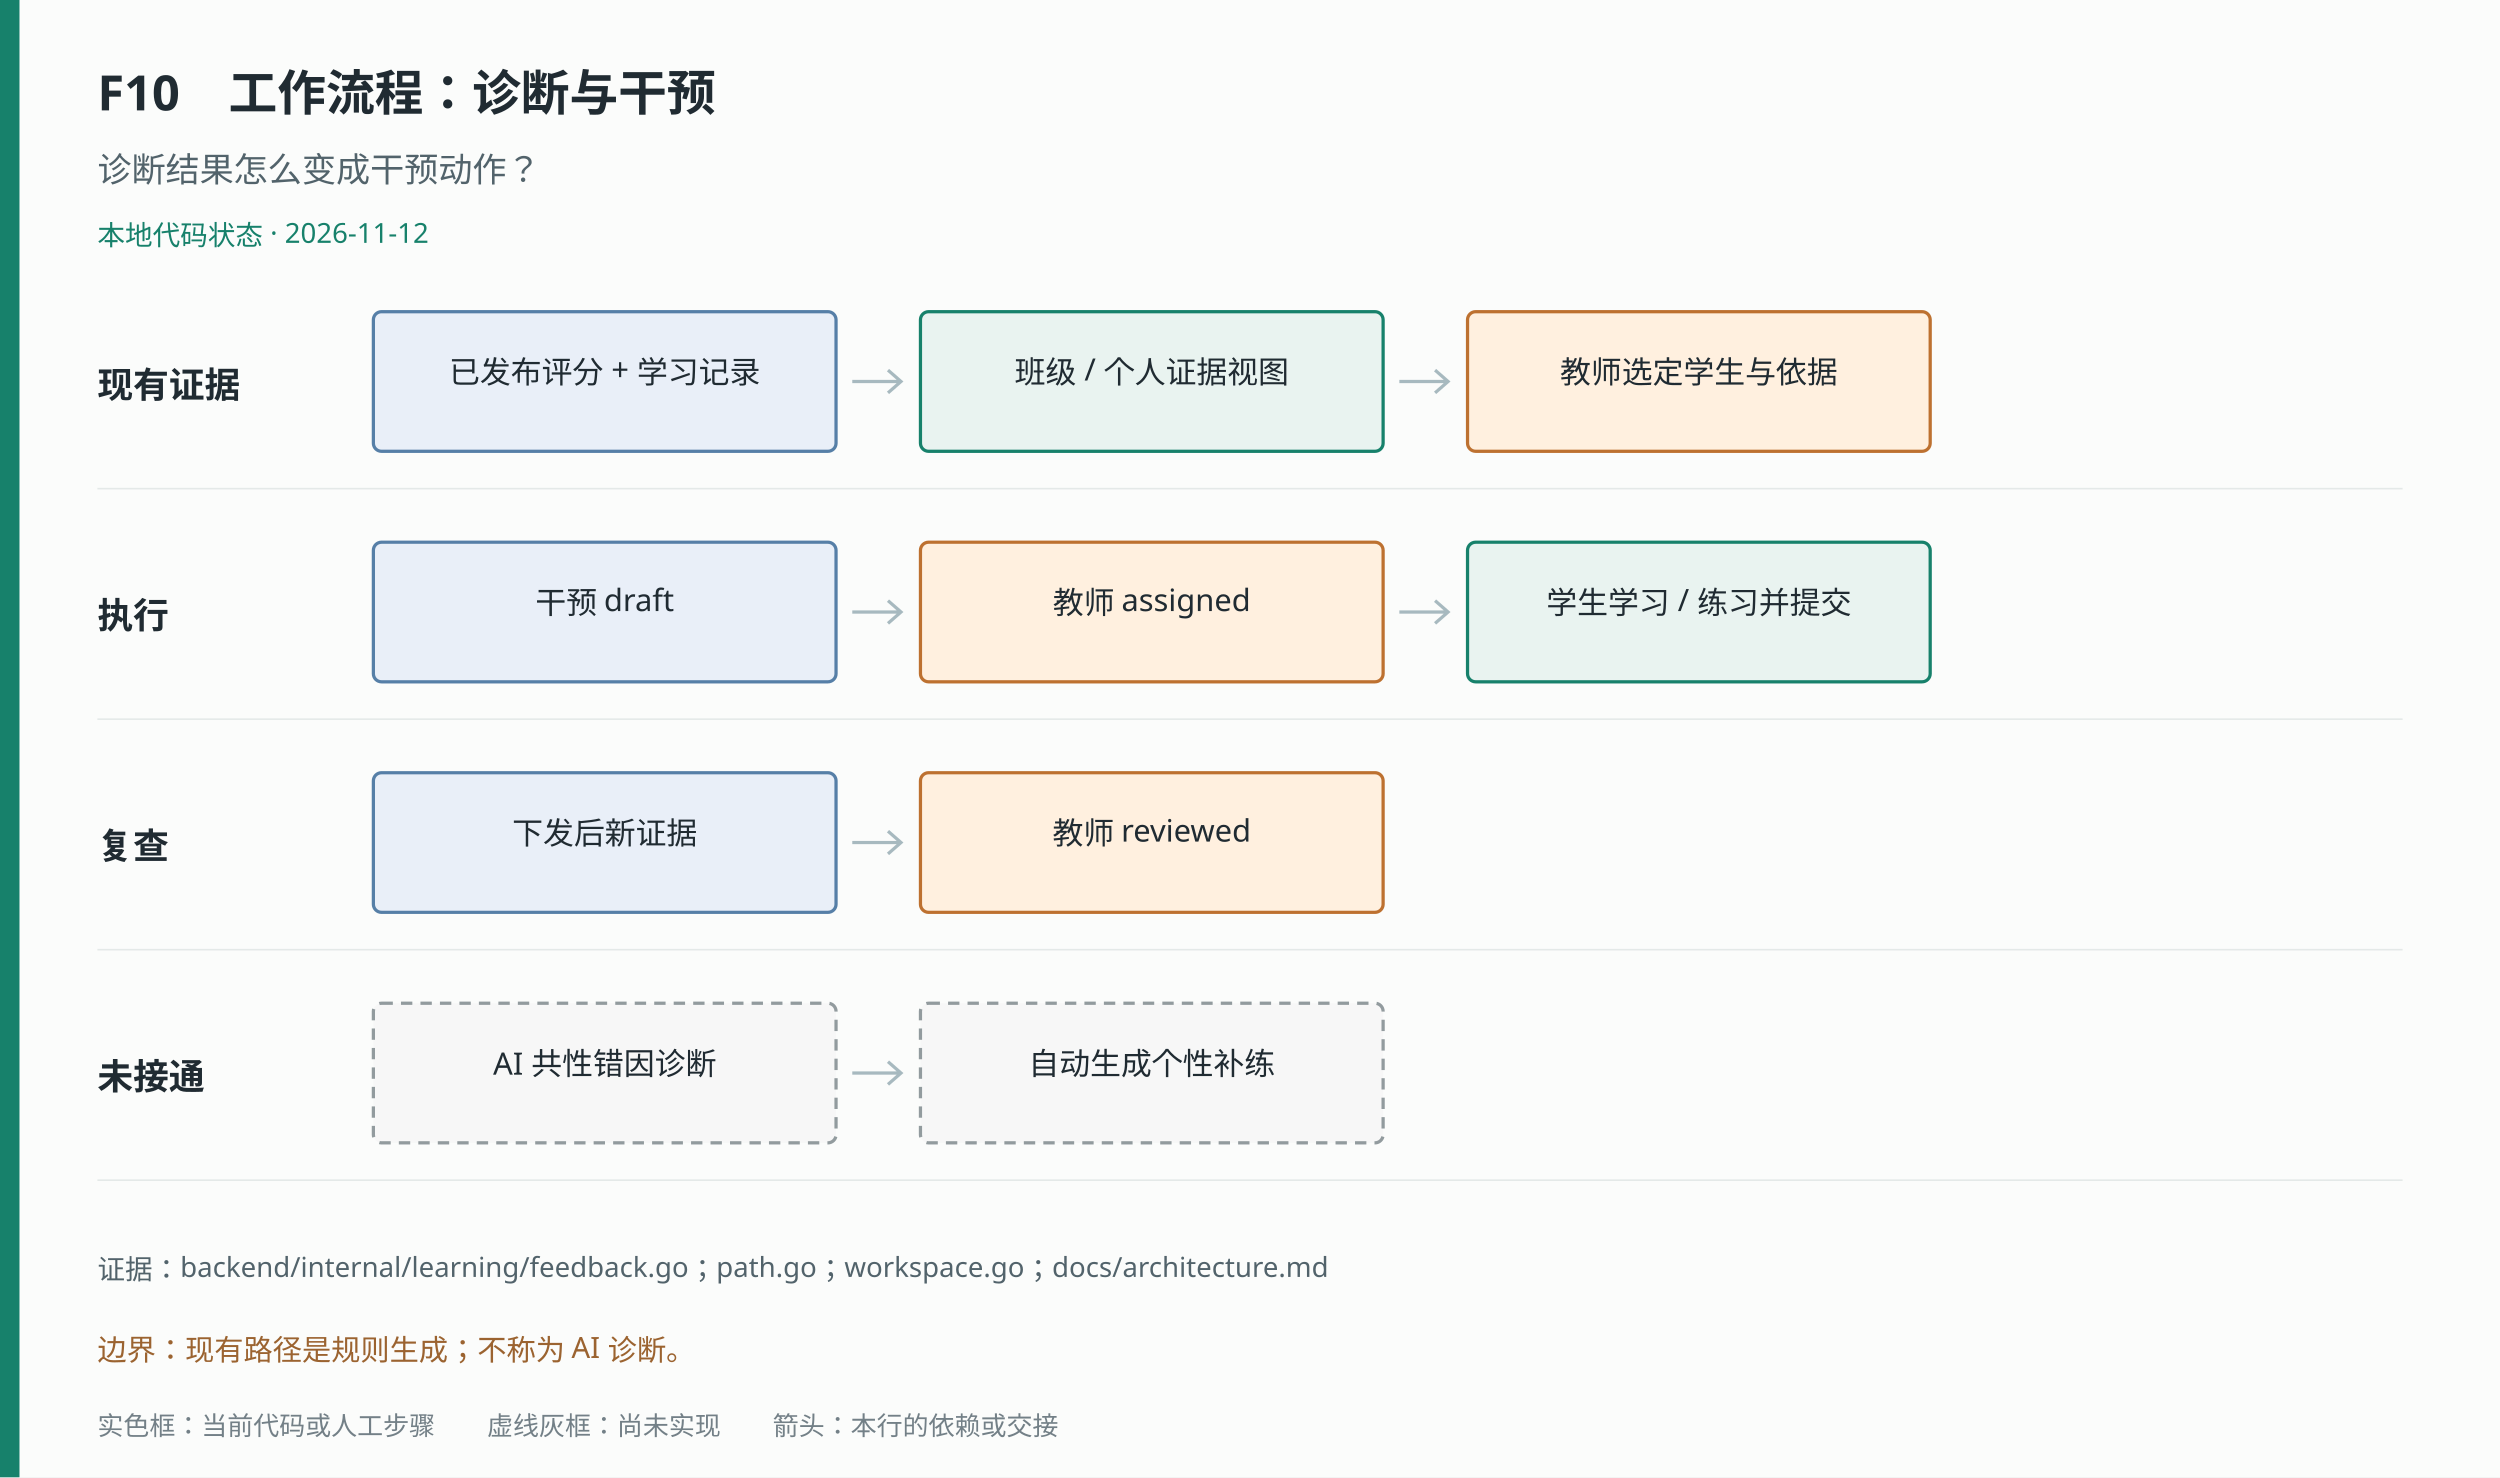
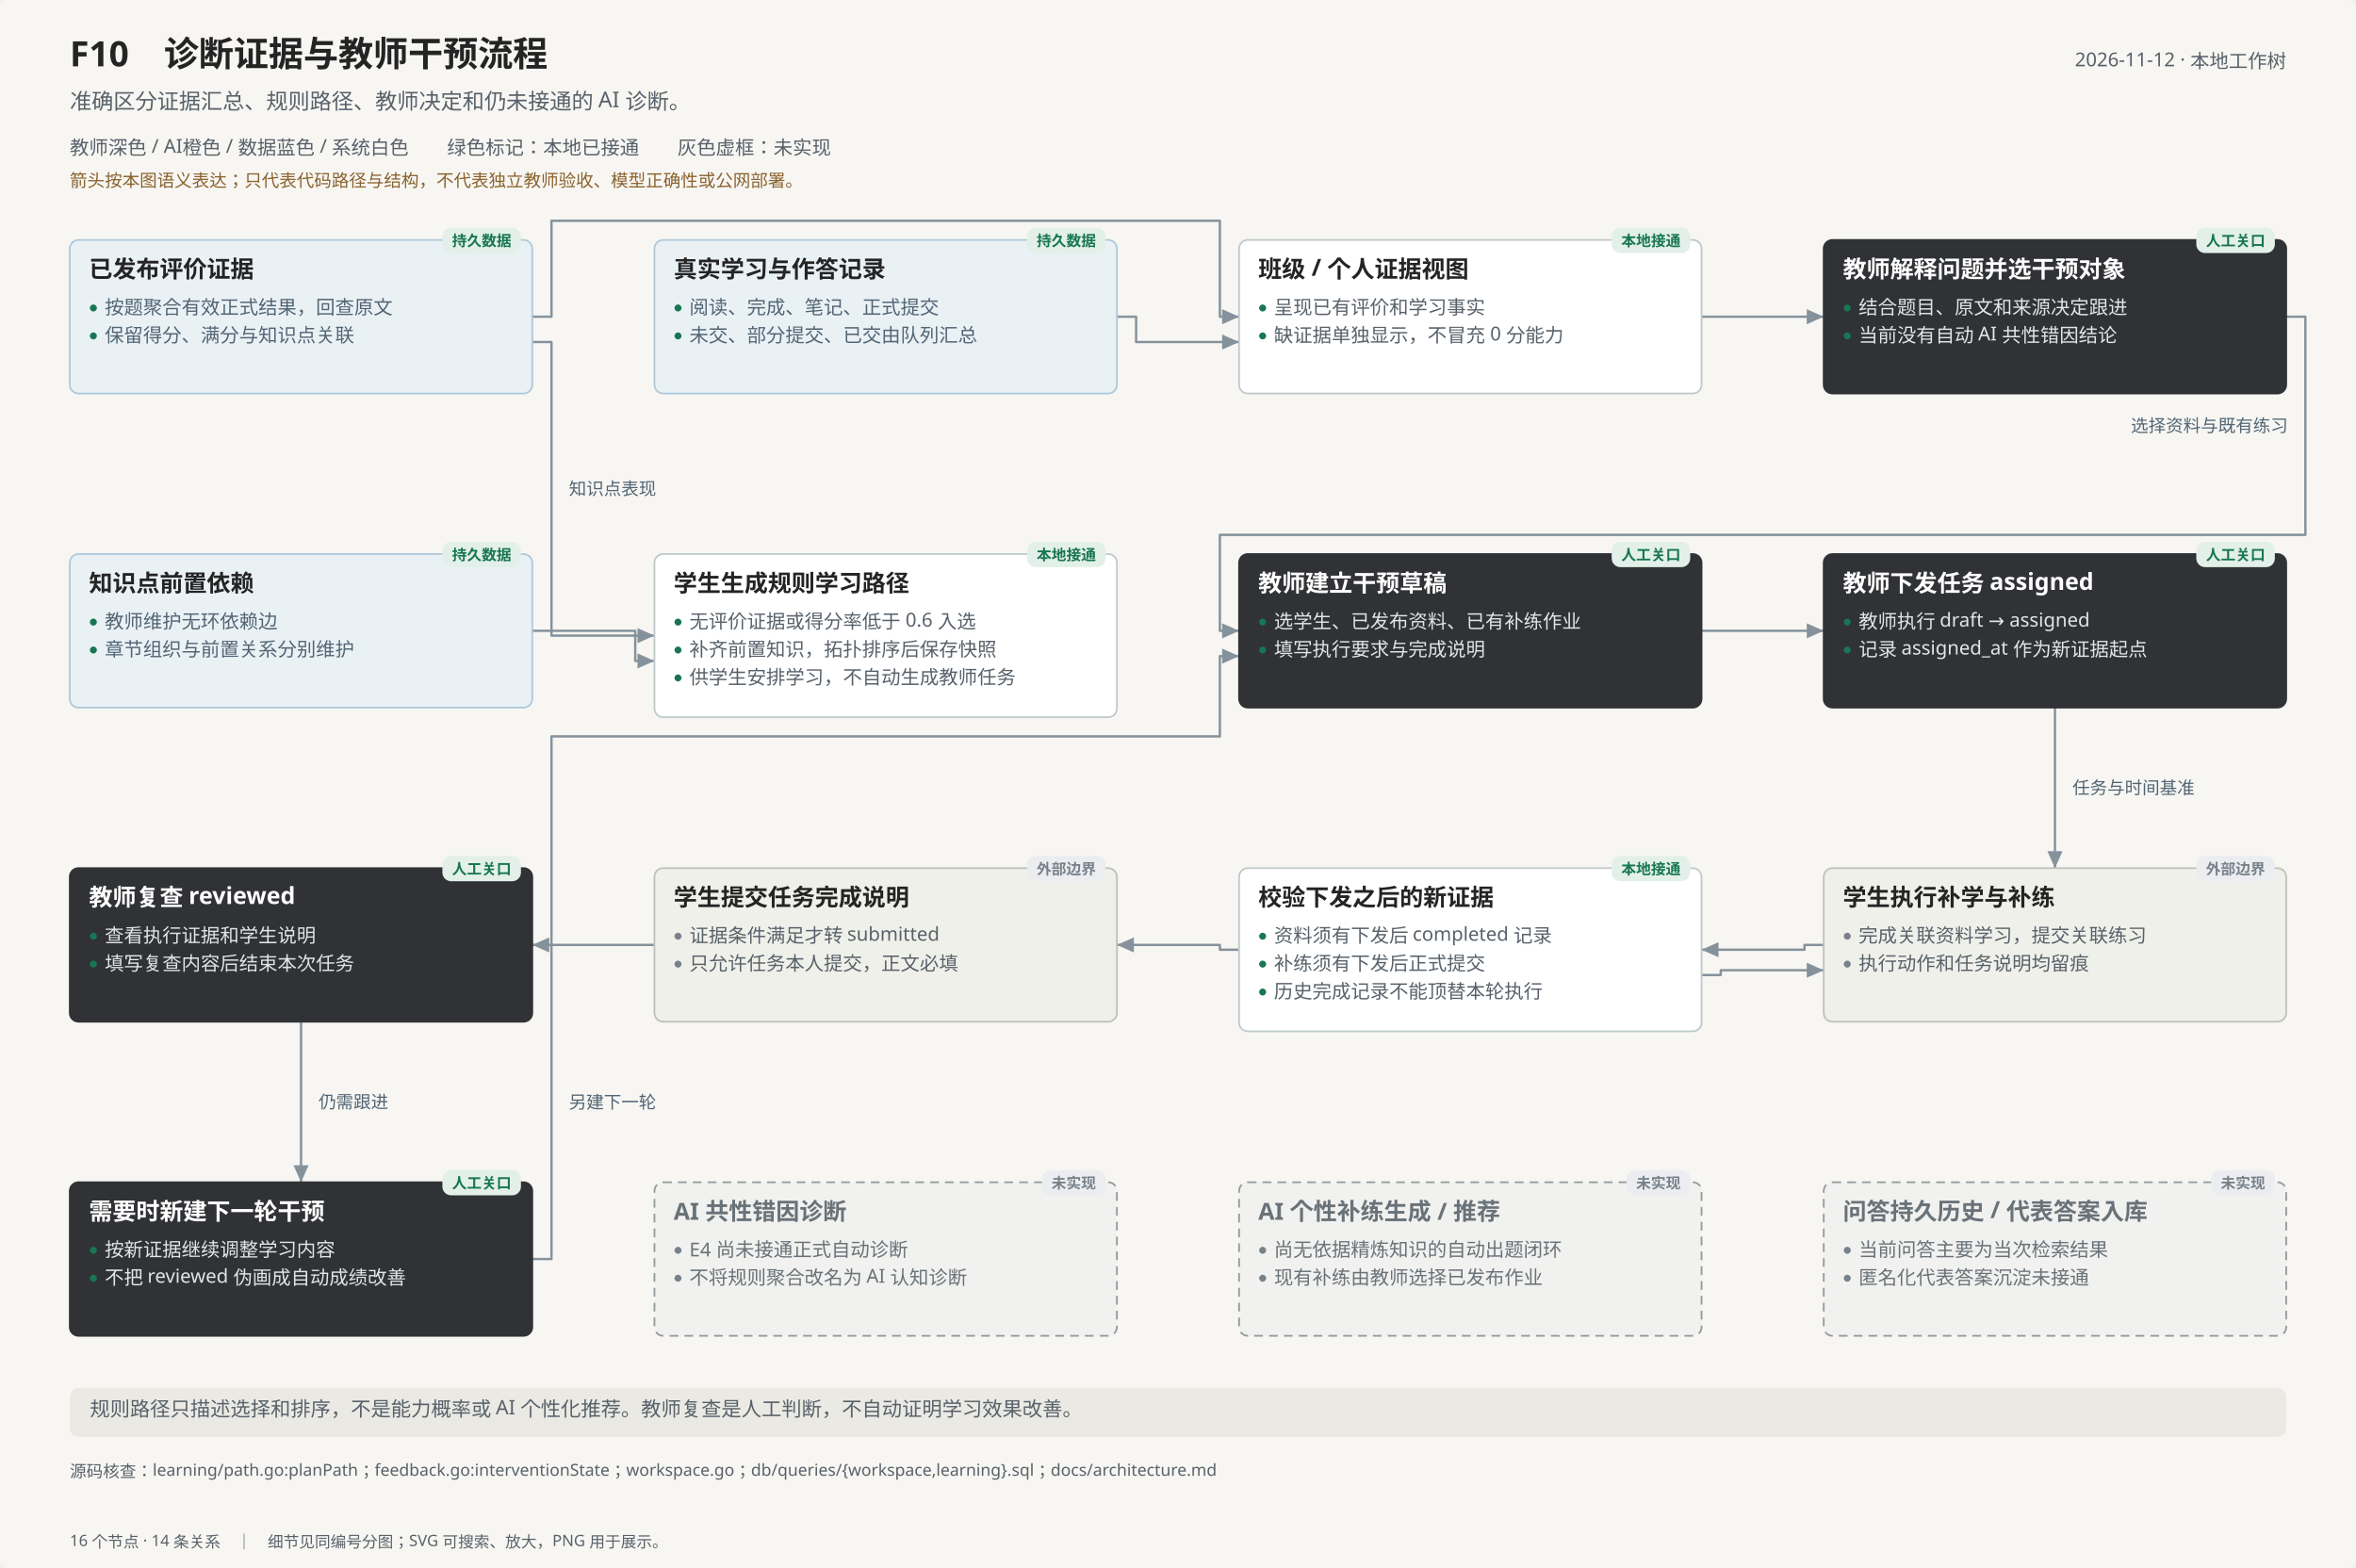
- <svg xmlns="http://www.w3.org/2000/svg" width="1540" height="910" viewBox="0 0 1540 910" role="img" aria-labelledby="title desc">
-   <rect width="1540" height="910" fill="#fbfcfb" />
-   <rect x="0" y="0" width="12" height="910" fill="#17816b" />
-   <text x="60" y="68" font-size="30" font-family="Microsoft YaHei" font-weight="700" fill="#202b32">F10　工作流程：诊断与干预</text>
-   <text x="60" y="112" font-size="21" font-family="Microsoft YaHei" fill="#52636b">诊断结果怎么变成干预动作？</text>
-   <text x="60" y="151" font-size="17" font-family="Microsoft YaHei" fill="#17816b">本地代码状态 · 2026-11-12</text>
-   <text x="60" y="245" font-size="22" font-family="Microsoft YaHei" font-weight="600" fill="#202b32">现有证据</text>
-   <line x1="60" y1="301" x2="1480" y2="301" stroke="#e4e9e8" />
-   <rect x="230" y="192" width="285" height="86" rx="5" fill="#e9eff8" stroke="#567fa7" stroke-width="2" />
-   <text x="372.5" y="236.0" text-anchor="middle" font-size="19" font-family="Microsoft YaHei" fill="#202b32">已发布评分 + 学习记录</text>
-   <rect x="567" y="192" width="285" height="86" rx="5" fill="#e9f3f0" stroke="#17816b" stroke-width="2" />
-   <text x="709.5" y="236.0" text-anchor="middle" font-size="19" font-family="Microsoft YaHei" fill="#202b32">班级 / 个人证据视图</text>
-   <path d="M 525 235 H 555 m -8 -7 l 8 7 -8 7" fill="none" stroke="#a7b9bf" stroke-width="2" />
-   <rect x="904" y="192" width="285" height="86" rx="5" fill="#fff0df" stroke="#bd7130" stroke-width="2" />
-   <text x="1046.5" y="236.0" text-anchor="middle" font-size="19" font-family="Microsoft YaHei" fill="#202b32">教师选定学生与依据</text>
-   <path d="M 862 235 H 892 m -8 -7 l 8 7 -8 7" fill="none" stroke="#a7b9bf" stroke-width="2" />
-   <text x="60" y="387" font-size="22" font-family="Microsoft YaHei" font-weight="600" fill="#202b32">执行</text>
-   <line x1="60" y1="443" x2="1480" y2="443" stroke="#e4e9e8" />
-   <rect x="230" y="334" width="285" height="86" rx="5" fill="#e9eff8" stroke="#567fa7" stroke-width="2" />
-   <text x="372.5" y="378.0" text-anchor="middle" font-size="19" font-family="Microsoft YaHei" fill="#202b32">干预 draft</text>
-   <rect x="567" y="334" width="285" height="86" rx="5" fill="#fff0df" stroke="#bd7130" stroke-width="2" />
-   <text x="709.5" y="378.0" text-anchor="middle" font-size="19" font-family="Microsoft YaHei" fill="#202b32">教师 assigned</text>
-   <path d="M 525 377 H 555 m -8 -7 l 8 7 -8 7" fill="none" stroke="#a7b9bf" stroke-width="2" />
-   <rect x="904" y="334" width="285" height="86" rx="5" fill="#e9f3f0" stroke="#17816b" stroke-width="2" />
-   <text x="1046.5" y="378.0" text-anchor="middle" font-size="19" font-family="Microsoft YaHei" fill="#202b32">学生学习 / 练习并提交</text>
-   <path d="M 862 377 H 892 m -8 -7 l 8 7 -8 7" fill="none" stroke="#a7b9bf" stroke-width="2" />
-   <text x="60" y="529" font-size="22" font-family="Microsoft YaHei" font-weight="600" fill="#202b32">复查</text>
-   <line x1="60" y1="585" x2="1480" y2="585" stroke="#e4e9e8" />
-   <rect x="230" y="476" width="285" height="86" rx="5" fill="#e9eff8" stroke="#567fa7" stroke-width="2" />
-   <text x="372.5" y="520.0" text-anchor="middle" font-size="19" font-family="Microsoft YaHei" fill="#202b32">下发后新证据</text>
-   <rect x="567" y="476" width="285" height="86" rx="5" fill="#fff0df" stroke="#bd7130" stroke-width="2" />
-   <text x="709.5" y="520.0" text-anchor="middle" font-size="19" font-family="Microsoft YaHei" fill="#202b32">教师 reviewed</text>
-   <path d="M 525 519 H 555 m -8 -7 l 8 7 -8 7" fill="none" stroke="#a7b9bf" stroke-width="2" />
-   <text x="60" y="671" font-size="22" font-family="Microsoft YaHei" font-weight="600" fill="#202b32">未接通</text>
-   <line x1="60" y1="727" x2="1480" y2="727" stroke="#e4e9e8" />
-   <rect x="230" y="618" width="285" height="86" rx="5" fill="#f7f7f7" stroke="#929b9e" stroke-width="2" stroke-dasharray="7 5" />
-   <text x="372.5" y="662.0" text-anchor="middle" font-size="19" font-family="Microsoft YaHei" fill="#202b32">AI 共性错因诊断</text>
-   <rect x="567" y="618" width="285" height="86" rx="5" fill="#f7f7f7" stroke="#929b9e" stroke-width="2" stroke-dasharray="7 5" />
-   <text x="709.5" y="662.0" text-anchor="middle" font-size="19" font-family="Microsoft YaHei" fill="#202b32">自动生成个性补练</text>
-   <path d="M 525 661 H 555 m -8 -7 l 8 7 -8 7" fill="none" stroke="#a7b9bf" stroke-width="2" />
-   <text x="60" y="788" font-size="17" font-family="Microsoft YaHei" fill="#52636b">证据：backend/internal/learning/feedback.go；path.go；workspace.go；docs/architecture.md</text>
-   <text x="60" y="838" font-size="18" font-family="Microsoft YaHei" fill="#9b6330">边界：现有路径是规则生成；不称为 AI 诊断。</text>
-   <text x="60" y="884" font-size="16" font-family="Microsoft YaHei" fill="#738087">实色框：当前代码或人工步骤　　虚线灰框：尚未实现　　箭头：本行的依赖或交接</text>
+ <svg xmlns="http://www.w3.org/2000/svg" width="2700" height="1797" viewBox="0 0 2700 1797" role="img" aria-labelledby="title desc">
+   <defs>
+     <marker id="arrow" viewBox="0 0 10 10" refX="9" refY="5" markerWidth="8" markerHeight="8" orient="auto">
+       <path d="M0 1 L9 5 L0 9Z" fill="#85929B" />
+     </marker>
+   </defs>
+   <g font-family="Microsoft YaHei, sans-serif">
+     <rect x="0" y="0" width="2700" height="1797" rx="10" fill="#F7F6F2" stroke="none" />
+     <text x="80" y="76" font-size="40" fill="#242424" font-weight="700" text-anchor="start">F10　诊断证据与教师干预流程</text>
+     <text x="2620" y="76" font-size="22" fill="#58616A" font-weight="400" text-anchor="end">2026-11-12 · 本地工作树</text>
+     <text x="80" y="125" font-size="25" fill="#58616A" font-weight="400" text-anchor="start">准确区分证据汇总、规则路径、教师决定和仍未接通的 AI 诊断。</text>
+     <text x="80" y="177" font-size="22" fill="#58616A" font-weight="400" text-anchor="start">教师深色 / AI橙色 / 数据蓝色 / 系统白色　　绿色标记：本地已接通　　灰色虚框：未实现</text>
+     <text x="80" y="214" font-size="20" fill="#8A622E" font-weight="400" text-anchor="start">箭头按本图语义表达；只代表代码路径与结构，不代表独立教师验收、模型正确性或公网部署。</text>
+     <g class="edges">
+       <g class="edge" data-from="released" data-to="view">
+         <path d="M610.0,363.0 L632.0,363.0 L632.0,253 L1398.0,253 L1398.0,363.0 L1420.0,363.0" stroke="#85929B" stroke-width="2.7" stroke-linejoin="round" fill="none" marker-end="url(#arrow)" />
+       </g>
+       <g class="edge" data-from="activity" data-to="view">
+         <path d="M1280.0,363.0 L1302.0,363.0 L1302.0,392.0 L1420.0,392.0" stroke="#85929B" stroke-width="2.7" stroke-linejoin="round" fill="none" marker-end="url(#arrow)" />
+       </g>
+       <g class="edge" data-from="view" data-to="teacher">
+         <path d="M1950.0,363.0 L2090.0,363.0" stroke="#85929B" stroke-width="2.7" stroke-linejoin="round" fill="none" marker-end="url(#arrow)" />
+       </g>
+       <g class="edge" data-from="released" data-to="rule">
+         <path d="M610.0,392.0 L632.0,392.0 L632.0,728.5 L750.0,728.5" stroke="#85929B" stroke-width="2.7" stroke-linejoin="round" fill="none" marker-end="url(#arrow)" />
+       </g>
+       <g class="edge" data-from="graph" data-to="rule">
+         <path d="M610.0,723.0 L728.0,723.0 L728.0,757.5 L750.0,757.5" stroke="#85929B" stroke-width="2.7" stroke-linejoin="round" fill="none" marker-end="url(#arrow)" />
+       </g>
+       <g class="edge" data-from="teacher" data-to="draft">
+         <path d="M2620.0,363.0 L2642.0,363.0 L2642.0,613 L1398.0,613 L1398.0,723.0 L1420.0,723.0" stroke="#85929B" stroke-width="2.7" stroke-linejoin="round" fill="none" marker-end="url(#arrow)" />
+       </g>
+       <g class="edge" data-from="draft" data-to="assign">
+         <path d="M1950.0,723.0 L2090.0,723.0" stroke="#85929B" stroke-width="2.7" stroke-linejoin="round" fill="none" marker-end="url(#arrow)" />
+       </g>
+       <g class="edge" data-from="assign" data-to="learn">
+         <path d="M2355.0,811 L2355.0,995" stroke="#85929B" stroke-width="2.7" stroke-linejoin="round" fill="none" marker-end="url(#arrow)" />
+       </g>
+       <g class="edge" data-from="learn" data-to="gate">
+         <path d="M2090.0,1083.0 L2068.0,1083.0 L2068.0,1088.5 L1950.0,1088.5" stroke="#85929B" stroke-width="2.7" stroke-linejoin="round" fill="none" marker-end="url(#arrow)" />
+       </g>
+       <g class="edge" data-from="gate" data-to="submit">
+         <path d="M1420.0,1088.5 L1398.0,1088.5 L1398.0,1083.0 L1280.0,1083.0" stroke="#85929B" stroke-width="2.7" stroke-linejoin="round" fill="none" marker-end="url(#arrow)" />
+       </g>
+       <g class="edge" data-from="gate" data-to="learn">
+         <path d="M1950.0,1117.5 L1972.0,1117.5 L1972.0,1112.0 L2090.0,1112.0" stroke="#85929B" stroke-width="2.7" stroke-linejoin="round" fill="none" marker-end="url(#arrow)" />
+       </g>
+       <g class="edge" data-from="submit" data-to="review">
+         <path d="M750.0,1083.0 L610.0,1083.0" stroke="#85929B" stroke-width="2.7" stroke-linejoin="round" fill="none" marker-end="url(#arrow)" />
+       </g>
+       <g class="edge" data-from="review" data-to="more">
+         <path d="M345.0,1171 L345.0,1355" stroke="#85929B" stroke-width="2.7" stroke-linejoin="round" fill="none" marker-end="url(#arrow)" />
+       </g>
+       <g class="edge" data-from="more" data-to="draft">
+         <path d="M610.0,1443.0 L632.0,1443.0 L632.0,844 L1398.0,844 L1398.0,752.0 L1420.0,752.0" stroke="#85929B" stroke-width="2.7" stroke-linejoin="round" fill="none" marker-end="url(#arrow)" />
+       </g>
+     </g>
+     <g class="nodes">
+       <g class="node" data-node="released" data-role="data">
+         <rect x="80.0" y="275" width="530.0" height="176" rx="10" fill="#EAF1F5" stroke="#AFC9DA" stroke-width="2" stroke-dasharray="none" />
+         <text x="102.0" y="318" font-size="27" fill="#242424" font-weight="650" text-anchor="start" class="node-title">已发布评价证据</text>
+         <rect x="507.0" y="261" width="90.0" height="29" rx="10" fill="#E3F0E9" stroke="none" />
+         <text x="552.0" y="282" font-size="17" fill="#187653" font-weight="600" text-anchor="middle">持久数据</text>
+         <circle cx="107.0" cy="353" r="4" fill="#187653" />
+         <text x="120.0" y="360" font-size="22" fill="#526575" font-weight="400" text-anchor="start" class="node-line">按题聚合有效正式结果，回查原文</text>
+         <circle cx="107.0" cy="385" r="4" fill="#187653" />
+         <text x="120.0" y="392" font-size="22" fill="#526575" font-weight="400" text-anchor="start" class="node-line">保留得分、满分与知识点关联</text>
+       </g>
+       <g class="node" data-node="activity" data-role="data">
+         <rect x="750.0" y="275" width="530.0" height="176" rx="10" fill="#EAF1F5" stroke="#AFC9DA" stroke-width="2" stroke-dasharray="none" />
+         <text x="772.0" y="318" font-size="27" fill="#242424" font-weight="650" text-anchor="start" class="node-title">真实学习与作答记录</text>
+         <rect x="1177.0" y="261" width="90.0" height="29" rx="10" fill="#E3F0E9" stroke="none" />
+         <text x="1222.0" y="282" font-size="17" fill="#187653" font-weight="600" text-anchor="middle">持久数据</text>
+         <circle cx="777.0" cy="353" r="4" fill="#187653" />
+         <text x="790.0" y="360" font-size="22" fill="#526575" font-weight="400" text-anchor="start" class="node-line">阅读、完成、笔记、正式提交</text>
+         <circle cx="777.0" cy="385" r="4" fill="#187653" />
+         <text x="790.0" y="392" font-size="22" fill="#526575" font-weight="400" text-anchor="start" class="node-line">未交、部分提交、已交由队列汇总</text>
+       </g>
+       <g class="node" data-node="view" data-role="system">
+         <rect x="1420.0" y="275" width="530.0" height="176" rx="10" fill="#FFFFFF" stroke="#BFCACB" stroke-width="2" stroke-dasharray="none" />
+         <text x="1442.0" y="318" font-size="27" fill="#242424" font-weight="650" text-anchor="start" class="node-title">班级 / 个人证据视图</text>
+         <rect x="1847.0" y="261" width="90.0" height="29" rx="10" fill="#E3F0E9" stroke="none" />
+         <text x="1892.0" y="282" font-size="17" fill="#187653" font-weight="600" text-anchor="middle">本地接通</text>
+         <circle cx="1447.0" cy="353" r="4" fill="#187653" />
+         <text x="1460.0" y="360" font-size="22" fill="#58616A" font-weight="400" text-anchor="start" class="node-line">呈现已有评价和学习事实</text>
+         <circle cx="1447.0" cy="385" r="4" fill="#187653" />
+         <text x="1460.0" y="392" font-size="22" fill="#58616A" font-weight="400" text-anchor="start" class="node-line">缺证据单独显示，不冒充 0 分能力</text>
+       </g>
+       <g class="node" data-node="teacher" data-role="teacher">
+         <rect x="2090.0" y="275" width="530.0" height="176" rx="10" fill="#303235" stroke="#303235" stroke-width="2" stroke-dasharray="none" />
+         <text x="2112.0" y="318" font-size="27" fill="#FFFFFF" font-weight="650" text-anchor="start" class="node-title">教师解释问题并选干预对象</text>
+         <rect x="2517.0" y="261" width="90.0" height="29" rx="10" fill="#E3F0E9" stroke="none" />
+         <text x="2562.0" y="282" font-size="17" fill="#187653" font-weight="600" text-anchor="middle">人工关口</text>
+         <circle cx="2117.0" cy="353" r="4" fill="#187653" />
+         <text x="2130.0" y="360" font-size="22" fill="#E1E5E8" font-weight="400" text-anchor="start" class="node-line">结合题目、原文和来源决定跟进</text>
+         <circle cx="2117.0" cy="385" r="4" fill="#187653" />
+         <text x="2130.0" y="392" font-size="22" fill="#E1E5E8" font-weight="400" text-anchor="start" class="node-line">当前没有自动 AI 共性错因结论</text>
+       </g>
+       <g class="node" data-node="graph" data-role="data">
+         <rect x="80.0" y="635" width="530.0" height="176" rx="10" fill="#EAF1F5" stroke="#AFC9DA" stroke-width="2" stroke-dasharray="none" />
+         <text x="102.0" y="678" font-size="27" fill="#242424" font-weight="650" text-anchor="start" class="node-title">知识点前置依赖</text>
+         <rect x="507.0" y="621" width="90.0" height="29" rx="10" fill="#E3F0E9" stroke="none" />
+         <text x="552.0" y="642" font-size="17" fill="#187653" font-weight="600" text-anchor="middle">持久数据</text>
+         <circle cx="107.0" cy="713" r="4" fill="#187653" />
+         <text x="120.0" y="720" font-size="22" fill="#526575" font-weight="400" text-anchor="start" class="node-line">教师维护无环依赖边</text>
+         <circle cx="107.0" cy="745" r="4" fill="#187653" />
+         <text x="120.0" y="752" font-size="22" fill="#526575" font-weight="400" text-anchor="start" class="node-line">章节组织与前置关系分别维护</text>
+       </g>
+       <g class="node" data-node="rule" data-role="system">
+         <rect x="750.0" y="635" width="530.0" height="187" rx="10" fill="#FFFFFF" stroke="#BFCACB" stroke-width="2" stroke-dasharray="none" />
+         <text x="772.0" y="678" font-size="27" fill="#242424" font-weight="650" text-anchor="start" class="node-title">学生生成规则学习路径</text>
+         <rect x="1177.0" y="621" width="90.0" height="29" rx="10" fill="#E3F0E9" stroke="none" />
+         <text x="1222.0" y="642" font-size="17" fill="#187653" font-weight="600" text-anchor="middle">本地接通</text>
+         <circle cx="777.0" cy="713" r="4" fill="#187653" />
+         <text x="790.0" y="720" font-size="22" fill="#58616A" font-weight="400" text-anchor="start" class="node-line">无评价证据或得分率低于 0.6 入选</text>
+         <circle cx="777.0" cy="745" r="4" fill="#187653" />
+         <text x="790.0" y="752" font-size="22" fill="#58616A" font-weight="400" text-anchor="start" class="node-line">补齐前置知识，拓扑排序后保存快照</text>
+         <circle cx="777.0" cy="777" r="4" fill="#187653" />
+         <text x="790.0" y="784" font-size="22" fill="#58616A" font-weight="400" text-anchor="start" class="node-line">供学生安排学习，不自动生成教师任务</text>
+       </g>
+       <g class="node" data-node="draft" data-role="teacher">
+         <rect x="1420.0" y="635" width="530.0" height="176" rx="10" fill="#303235" stroke="#303235" stroke-width="2" stroke-dasharray="none" />
+         <text x="1442.0" y="678" font-size="27" fill="#FFFFFF" font-weight="650" text-anchor="start" class="node-title">教师建立干预草稿</text>
+         <rect x="1847.0" y="621" width="90.0" height="29" rx="10" fill="#E3F0E9" stroke="none" />
+         <text x="1892.0" y="642" font-size="17" fill="#187653" font-weight="600" text-anchor="middle">人工关口</text>
+         <circle cx="1447.0" cy="713" r="4" fill="#187653" />
+         <text x="1460.0" y="720" font-size="22" fill="#E1E5E8" font-weight="400" text-anchor="start" class="node-line">选学生、已发布资料、已有补练作业</text>
+         <circle cx="1447.0" cy="745" r="4" fill="#187653" />
+         <text x="1460.0" y="752" font-size="22" fill="#E1E5E8" font-weight="400" text-anchor="start" class="node-line">填写执行要求与完成说明</text>
+       </g>
+       <g class="node" data-node="assign" data-role="teacher">
+         <rect x="2090.0" y="635" width="530.0" height="176" rx="10" fill="#303235" stroke="#303235" stroke-width="2" stroke-dasharray="none" />
+         <text x="2112.0" y="678" font-size="27" fill="#FFFFFF" font-weight="650" text-anchor="start" class="node-title">教师下发任务 assigned</text>
+         <rect x="2517.0" y="621" width="90.0" height="29" rx="10" fill="#E3F0E9" stroke="none" />
+         <text x="2562.0" y="642" font-size="17" fill="#187653" font-weight="600" text-anchor="middle">人工关口</text>
+         <circle cx="2117.0" cy="713" r="4" fill="#187653" />
+         <text x="2130.0" y="720" font-size="22" fill="#E1E5E8" font-weight="400" text-anchor="start" class="node-line">教师执行 draft → assigned</text>
+         <circle cx="2117.0" cy="745" r="4" fill="#187653" />
+         <text x="2130.0" y="752" font-size="22" fill="#E1E5E8" font-weight="400" text-anchor="start" class="node-line">记录 assigned_at 作为新证据起点</text>
+       </g>
+       <g class="node" data-node="learn" data-role="external">
+         <rect x="2090.0" y="995" width="530.0" height="176" rx="10" fill="#F0F0EA" stroke="#BCC3BA" stroke-width="2" stroke-dasharray="none" />
+         <text x="2112.0" y="1038" font-size="27" fill="#242424" font-weight="650" text-anchor="start" class="node-title">学生执行补学与补练</text>
+         <rect x="2517.0" y="981" width="90.0" height="29" rx="10" fill="#EBEDF0" stroke="none" />
+         <text x="2562.0" y="1002" font-size="17" fill="#78818A" font-weight="600" text-anchor="middle">外部边界</text>
+         <circle cx="2117.0" cy="1073" r="4" fill="#78818A" />
+         <text x="2130.0" y="1080" font-size="22" fill="#58616A" font-weight="400" text-anchor="start" class="node-line">完成关联资料学习，提交关联练习</text>
+         <circle cx="2117.0" cy="1105" r="4" fill="#78818A" />
+         <text x="2130.0" y="1112" font-size="22" fill="#58616A" font-weight="400" text-anchor="start" class="node-line">执行动作和任务说明均留痕</text>
+       </g>
+       <g class="node" data-node="gate" data-role="system">
+         <rect x="1420.0" y="995" width="530.0" height="187" rx="10" fill="#FFFFFF" stroke="#BFCACB" stroke-width="2" stroke-dasharray="none" />
+         <text x="1442.0" y="1038" font-size="27" fill="#242424" font-weight="650" text-anchor="start" class="node-title">校验下发之后的新证据</text>
+         <rect x="1847.0" y="981" width="90.0" height="29" rx="10" fill="#E3F0E9" stroke="none" />
+         <text x="1892.0" y="1002" font-size="17" fill="#187653" font-weight="600" text-anchor="middle">本地接通</text>
+         <circle cx="1447.0" cy="1073" r="4" fill="#187653" />
+         <text x="1460.0" y="1080" font-size="22" fill="#58616A" font-weight="400" text-anchor="start" class="node-line">资料须有下发后 completed 记录</text>
+         <circle cx="1447.0" cy="1105" r="4" fill="#187653" />
+         <text x="1460.0" y="1112" font-size="22" fill="#58616A" font-weight="400" text-anchor="start" class="node-line">补练须有下发后正式提交</text>
+         <circle cx="1447.0" cy="1137" r="4" fill="#187653" />
+         <text x="1460.0" y="1144" font-size="22" fill="#58616A" font-weight="400" text-anchor="start" class="node-line">历史完成记录不能顶替本轮执行</text>
+       </g>
+       <g class="node" data-node="submit" data-role="external">
+         <rect x="750.0" y="995" width="530.0" height="176" rx="10" fill="#F0F0EA" stroke="#BCC3BA" stroke-width="2" stroke-dasharray="none" />
+         <text x="772.0" y="1038" font-size="27" fill="#242424" font-weight="650" text-anchor="start" class="node-title">学生提交任务完成说明</text>
+         <rect x="1177.0" y="981" width="90.0" height="29" rx="10" fill="#EBEDF0" stroke="none" />
+         <text x="1222.0" y="1002" font-size="17" fill="#78818A" font-weight="600" text-anchor="middle">外部边界</text>
+         <circle cx="777.0" cy="1073" r="4" fill="#78818A" />
+         <text x="790.0" y="1080" font-size="22" fill="#58616A" font-weight="400" text-anchor="start" class="node-line">证据条件满足才转 submitted</text>
+         <circle cx="777.0" cy="1105" r="4" fill="#78818A" />
+         <text x="790.0" y="1112" font-size="22" fill="#58616A" font-weight="400" text-anchor="start" class="node-line">只允许任务本人提交，正文必填</text>
+       </g>
+       <g class="node" data-node="review" data-role="teacher">
+         <rect x="80.0" y="995" width="530.0" height="176" rx="10" fill="#303235" stroke="#303235" stroke-width="2" stroke-dasharray="none" />
+         <text x="102.0" y="1038" font-size="27" fill="#FFFFFF" font-weight="650" text-anchor="start" class="node-title">教师复查 reviewed</text>
+         <rect x="507.0" y="981" width="90.0" height="29" rx="10" fill="#E3F0E9" stroke="none" />
+         <text x="552.0" y="1002" font-size="17" fill="#187653" font-weight="600" text-anchor="middle">人工关口</text>
+         <circle cx="107.0" cy="1073" r="4" fill="#187653" />
+         <text x="120.0" y="1080" font-size="22" fill="#E1E5E8" font-weight="400" text-anchor="start" class="node-line">查看执行证据和学生说明</text>
+         <circle cx="107.0" cy="1105" r="4" fill="#187653" />
+         <text x="120.0" y="1112" font-size="22" fill="#E1E5E8" font-weight="400" text-anchor="start" class="node-line">填写复查内容后结束本次任务</text>
+       </g>
+       <g class="node" data-node="more" data-role="teacher">
+         <rect x="80.0" y="1355" width="530.0" height="176" rx="10" fill="#303235" stroke="#303235" stroke-width="2" stroke-dasharray="none" />
+         <text x="102.0" y="1398" font-size="27" fill="#FFFFFF" font-weight="650" text-anchor="start" class="node-title">需要时新建下一轮干预</text>
+         <rect x="507.0" y="1341" width="90.0" height="29" rx="10" fill="#E3F0E9" stroke="none" />
+         <text x="552.0" y="1362" font-size="17" fill="#187653" font-weight="600" text-anchor="middle">人工关口</text>
+         <circle cx="107.0" cy="1433" r="4" fill="#187653" />
+         <text x="120.0" y="1440" font-size="22" fill="#E1E5E8" font-weight="400" text-anchor="start" class="node-line">按新证据继续调整学习内容</text>
+         <circle cx="107.0" cy="1465" r="4" fill="#187653" />
+         <text x="120.0" y="1472" font-size="22" fill="#E1E5E8" font-weight="400" text-anchor="start" class="node-line">不把 reviewed 伪画成自动成绩改善</text>
+       </g>
+       <g class="node" data-node="ai" data-role="pending">
+         <rect x="750.0" y="1355" width="530.0" height="176" rx="10" fill="#F1F1EF" stroke="#929B9E" stroke-width="2" stroke-dasharray="10 7" />
+         <text x="772.0" y="1398" font-size="27" fill="#697278" font-weight="650" text-anchor="start" class="node-title">AI 共性错因诊断</text>
+         <rect x="1194.0" y="1341" width="73.0" height="29" rx="10" fill="#EBEDF0" stroke="none" />
+         <text x="1230.5" y="1362" font-size="17" fill="#78818A" font-weight="600" text-anchor="middle">未实现</text>
+         <circle cx="777.0" cy="1433" r="4" fill="#78818A" />
+         <text x="790.0" y="1440" font-size="22" fill="#697278" font-weight="400" text-anchor="start" class="node-line">E4 尚未接通正式自动诊断</text>
+         <circle cx="777.0" cy="1465" r="4" fill="#78818A" />
+         <text x="790.0" y="1472" font-size="22" fill="#697278" font-weight="400" text-anchor="start" class="node-line">不将规则聚合改名为 AI 认知诊断</text>
+       </g>
+       <g class="node" data-node="personal" data-role="pending">
+         <rect x="1420.0" y="1355" width="530.0" height="176" rx="10" fill="#F1F1EF" stroke="#929B9E" stroke-width="2" stroke-dasharray="10 7" />
+         <text x="1442.0" y="1398" font-size="27" fill="#697278" font-weight="650" text-anchor="start" class="node-title">AI 个性补练生成 / 推荐</text>
+         <rect x="1864.0" y="1341" width="73.0" height="29" rx="10" fill="#EBEDF0" stroke="none" />
+         <text x="1900.5" y="1362" font-size="17" fill="#78818A" font-weight="600" text-anchor="middle">未实现</text>
+         <circle cx="1447.0" cy="1433" r="4" fill="#78818A" />
+         <text x="1460.0" y="1440" font-size="22" fill="#697278" font-weight="400" text-anchor="start" class="node-line">尚无依据精炼知识的自动出题闭环</text>
+         <circle cx="1447.0" cy="1465" r="4" fill="#78818A" />
+         <text x="1460.0" y="1472" font-size="22" fill="#697278" font-weight="400" text-anchor="start" class="node-line">现有补练由教师选择已发布作业</text>
+       </g>
+       <g class="node" data-node="qa" data-role="pending">
+         <rect x="2090.0" y="1355" width="530.0" height="176" rx="10" fill="#F1F1EF" stroke="#929B9E" stroke-width="2" stroke-dasharray="10 7" />
+         <text x="2112.0" y="1398" font-size="27" fill="#697278" font-weight="650" text-anchor="start" class="node-title">问答持久历史 / 代表答案入库</text>
+         <rect x="2534.0" y="1341" width="73.0" height="29" rx="10" fill="#EBEDF0" stroke="none" />
+         <text x="2570.5" y="1362" font-size="17" fill="#78818A" font-weight="600" text-anchor="middle">未实现</text>
+         <circle cx="2117.0" cy="1433" r="4" fill="#78818A" />
+         <text x="2130.0" y="1440" font-size="22" fill="#697278" font-weight="400" text-anchor="start" class="node-line">当前问答主要为当次检索结果</text>
+         <circle cx="2117.0" cy="1465" r="4" fill="#78818A" />
+         <text x="2130.0" y="1472" font-size="22" fill="#697278" font-weight="400" text-anchor="start" class="node-line">匿名化代表答案沉淀未接通</text>
+       </g>
+     </g>
+     <g class="labels">
+       <g class="edge-label" data-from="released" data-to="rule">
+         <rect x="642.0" y="545.25" width="120.0" height="30" rx="10" fill="#F7F6F2" stroke="none" />
+         <text x="702.0" y="567.25" font-size="20" fill="#526575" font-weight="400" text-anchor="middle">知识点表现</text>
+       </g>
+       <g class="edge-label" data-from="teacher" data-to="draft">
+         <rect x="2432.0" y="473.0" width="200.0" height="30" rx="10" fill="#F7F6F2" stroke="none" />
+         <text x="2532.0" y="495.0" font-size="20" fill="#526575" font-weight="400" text-anchor="middle">选择资料与既有练习</text>
+       </g>
+       <g class="edge-label" data-from="assign" data-to="learn">
+         <rect x="2365.0" y="888.0" width="160.0" height="30" rx="10" fill="#F7F6F2" stroke="none" />
+         <text x="2445.0" y="910.0" font-size="20" fill="#526575" font-weight="400" text-anchor="middle">任务与时间基准</text>
+       </g>
+       <g class="edge-label" data-from="review" data-to="more">
+         <rect x="355.0" y="1248.0" width="100.0" height="30" rx="10" fill="#F7F6F2" stroke="none" />
+         <text x="405.0" y="1270.0" font-size="20" fill="#526575" font-weight="400" text-anchor="middle">仍需跟进</text>
+       </g>
+       <g class="edge-label" data-from="more" data-to="draft">
+         <rect x="642.0" y="1248.3" width="120.0" height="30" rx="10" fill="#F7F6F2" stroke="none" />
+         <text x="702.0" y="1270.3" font-size="20" fill="#526575" font-weight="400" text-anchor="middle">另建下一轮</text>
+       </g>
+     </g>
+     <rect x="80" y="1591" width="2540" height="56" rx="10" fill="#EAE9E3" stroke="none" />
+     <text x="103" y="1623" font-size="23" fill="#58616A" font-weight="400" text-anchor="start">规则路径只描述选择和排序，不是能力概率或 AI 个性化推荐。教师复查是人工判断，不自动证明学习效果改善。</text>
+     <text x="80" y="1693" font-size="19" fill="#58616A" font-weight="400" text-anchor="start">源码核查：learning/path.go:planPath；feedback.go:interventionState；workspace.go；db/queries/{workspace,learning}.sql；docs/architecture.md</text>
+     <text x="80" y="1772" font-size="18" fill="#58616A" font-weight="400" text-anchor="start">16 个节点 · 14 条关系　｜　细节见同编号分图；SVG 可搜索、放大，PNG 用于展示。</text>
+   </g>
</svg>
